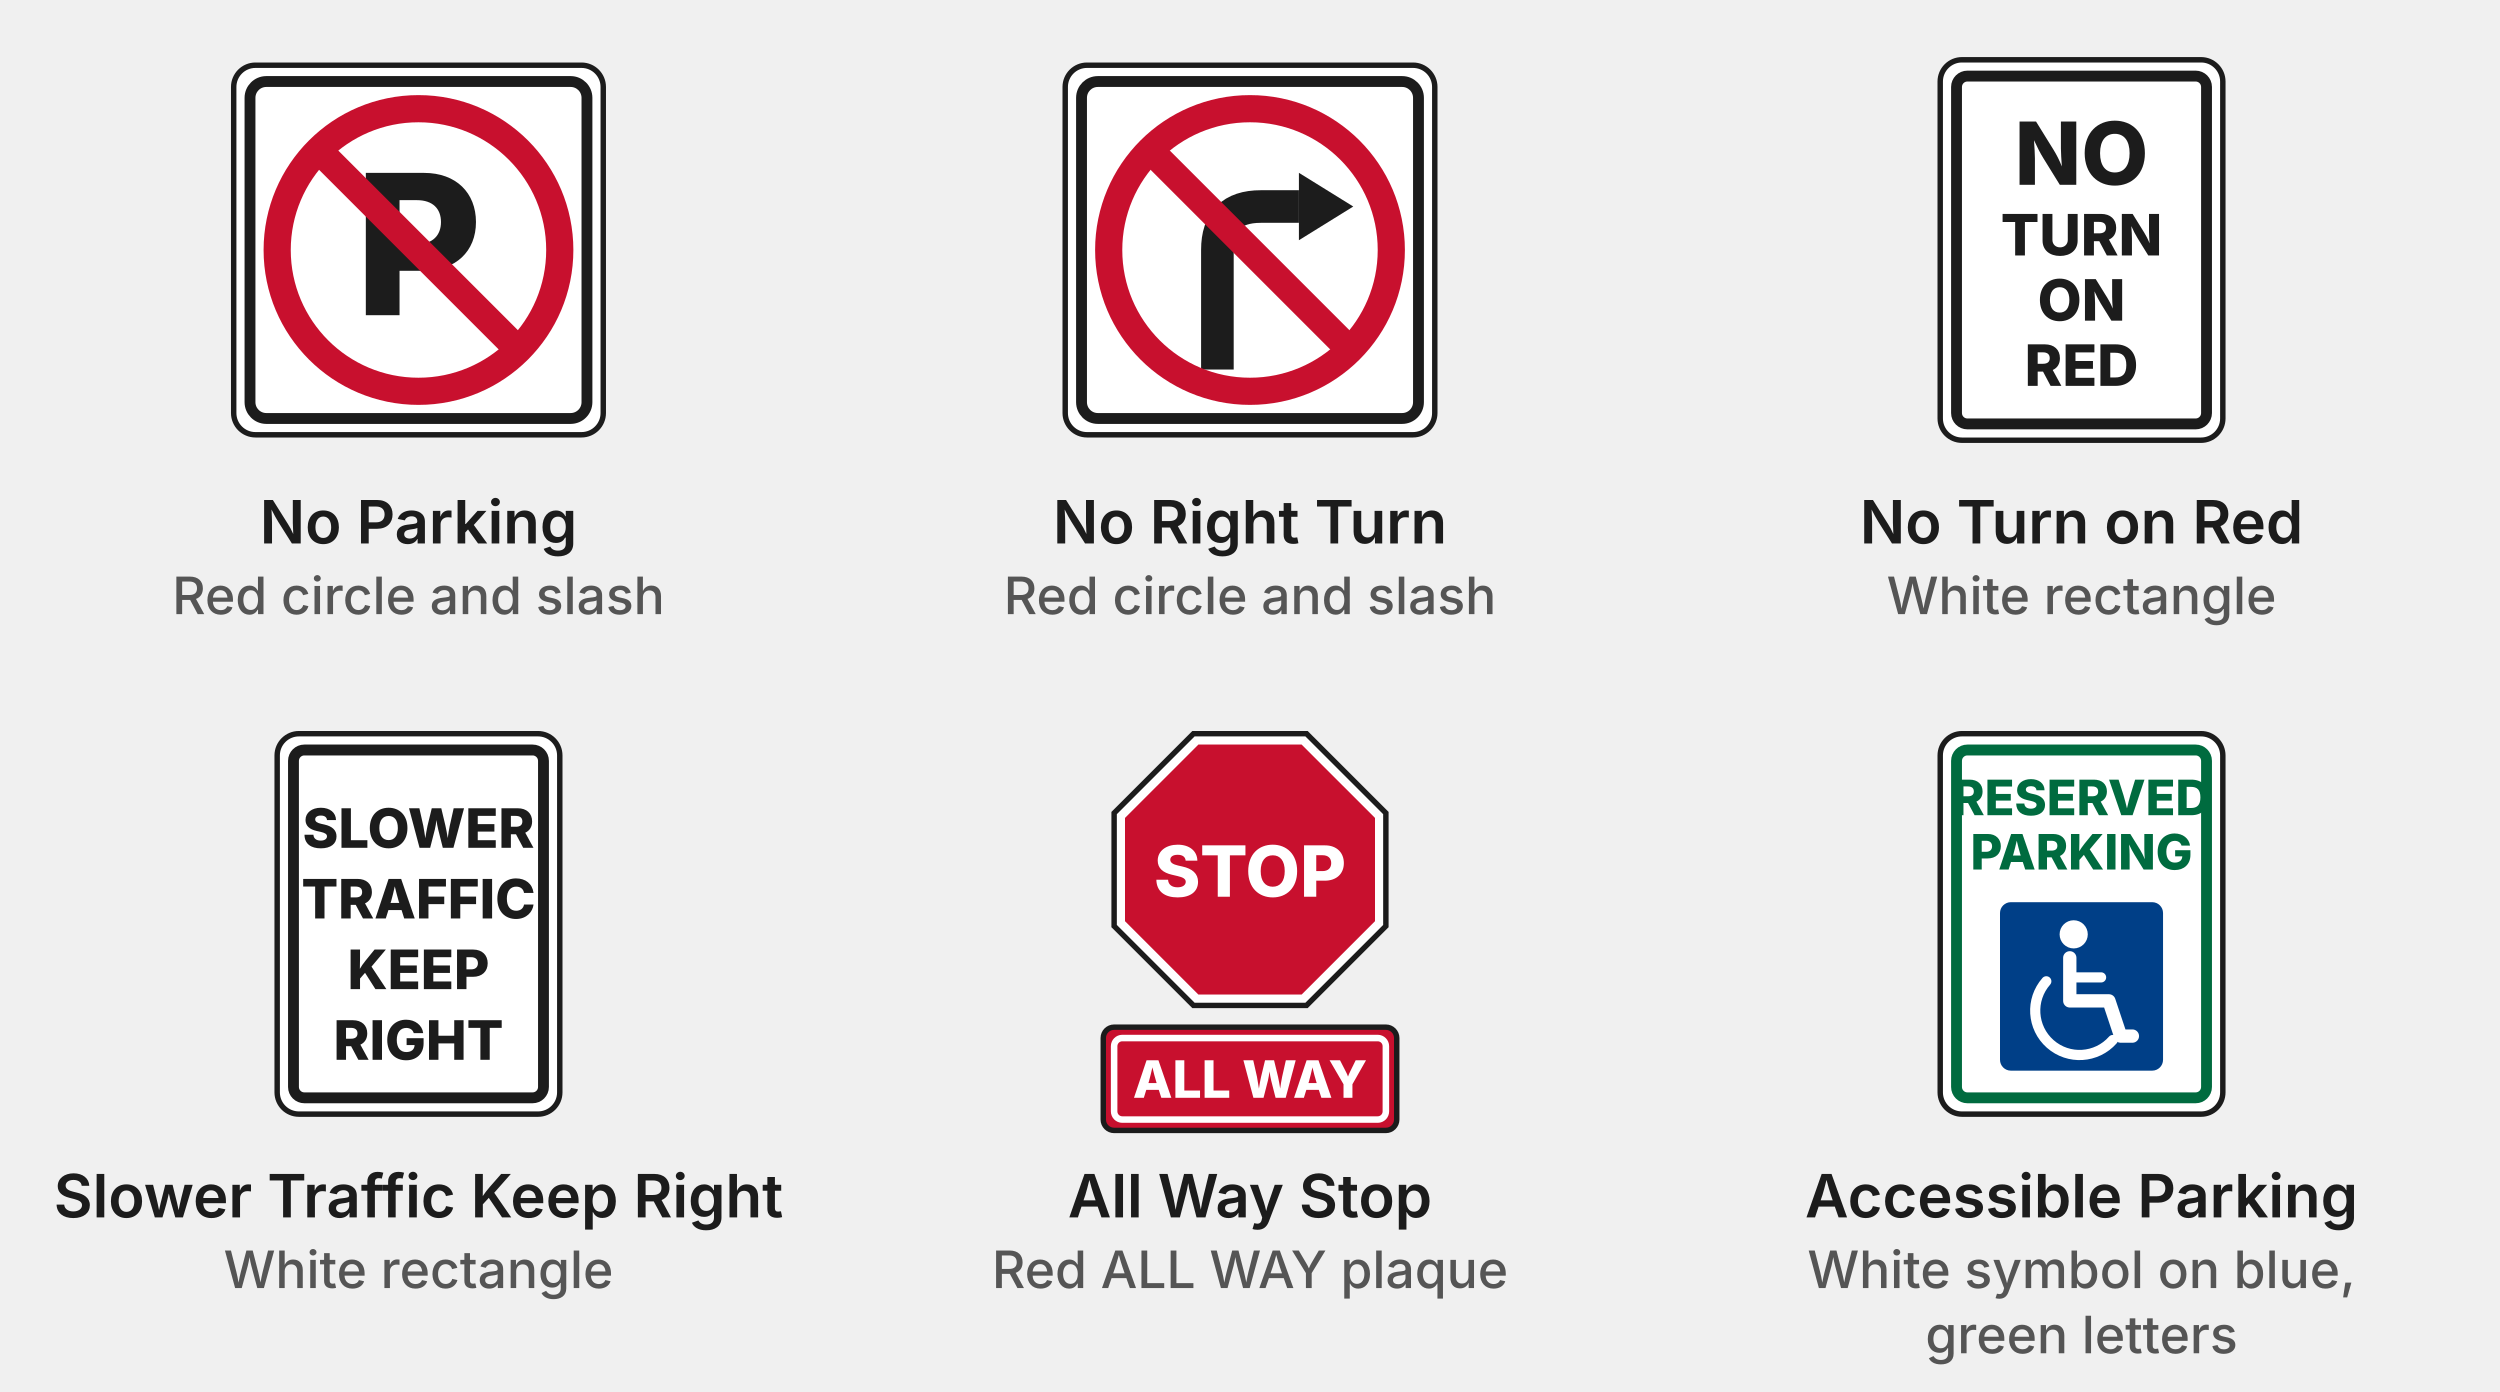
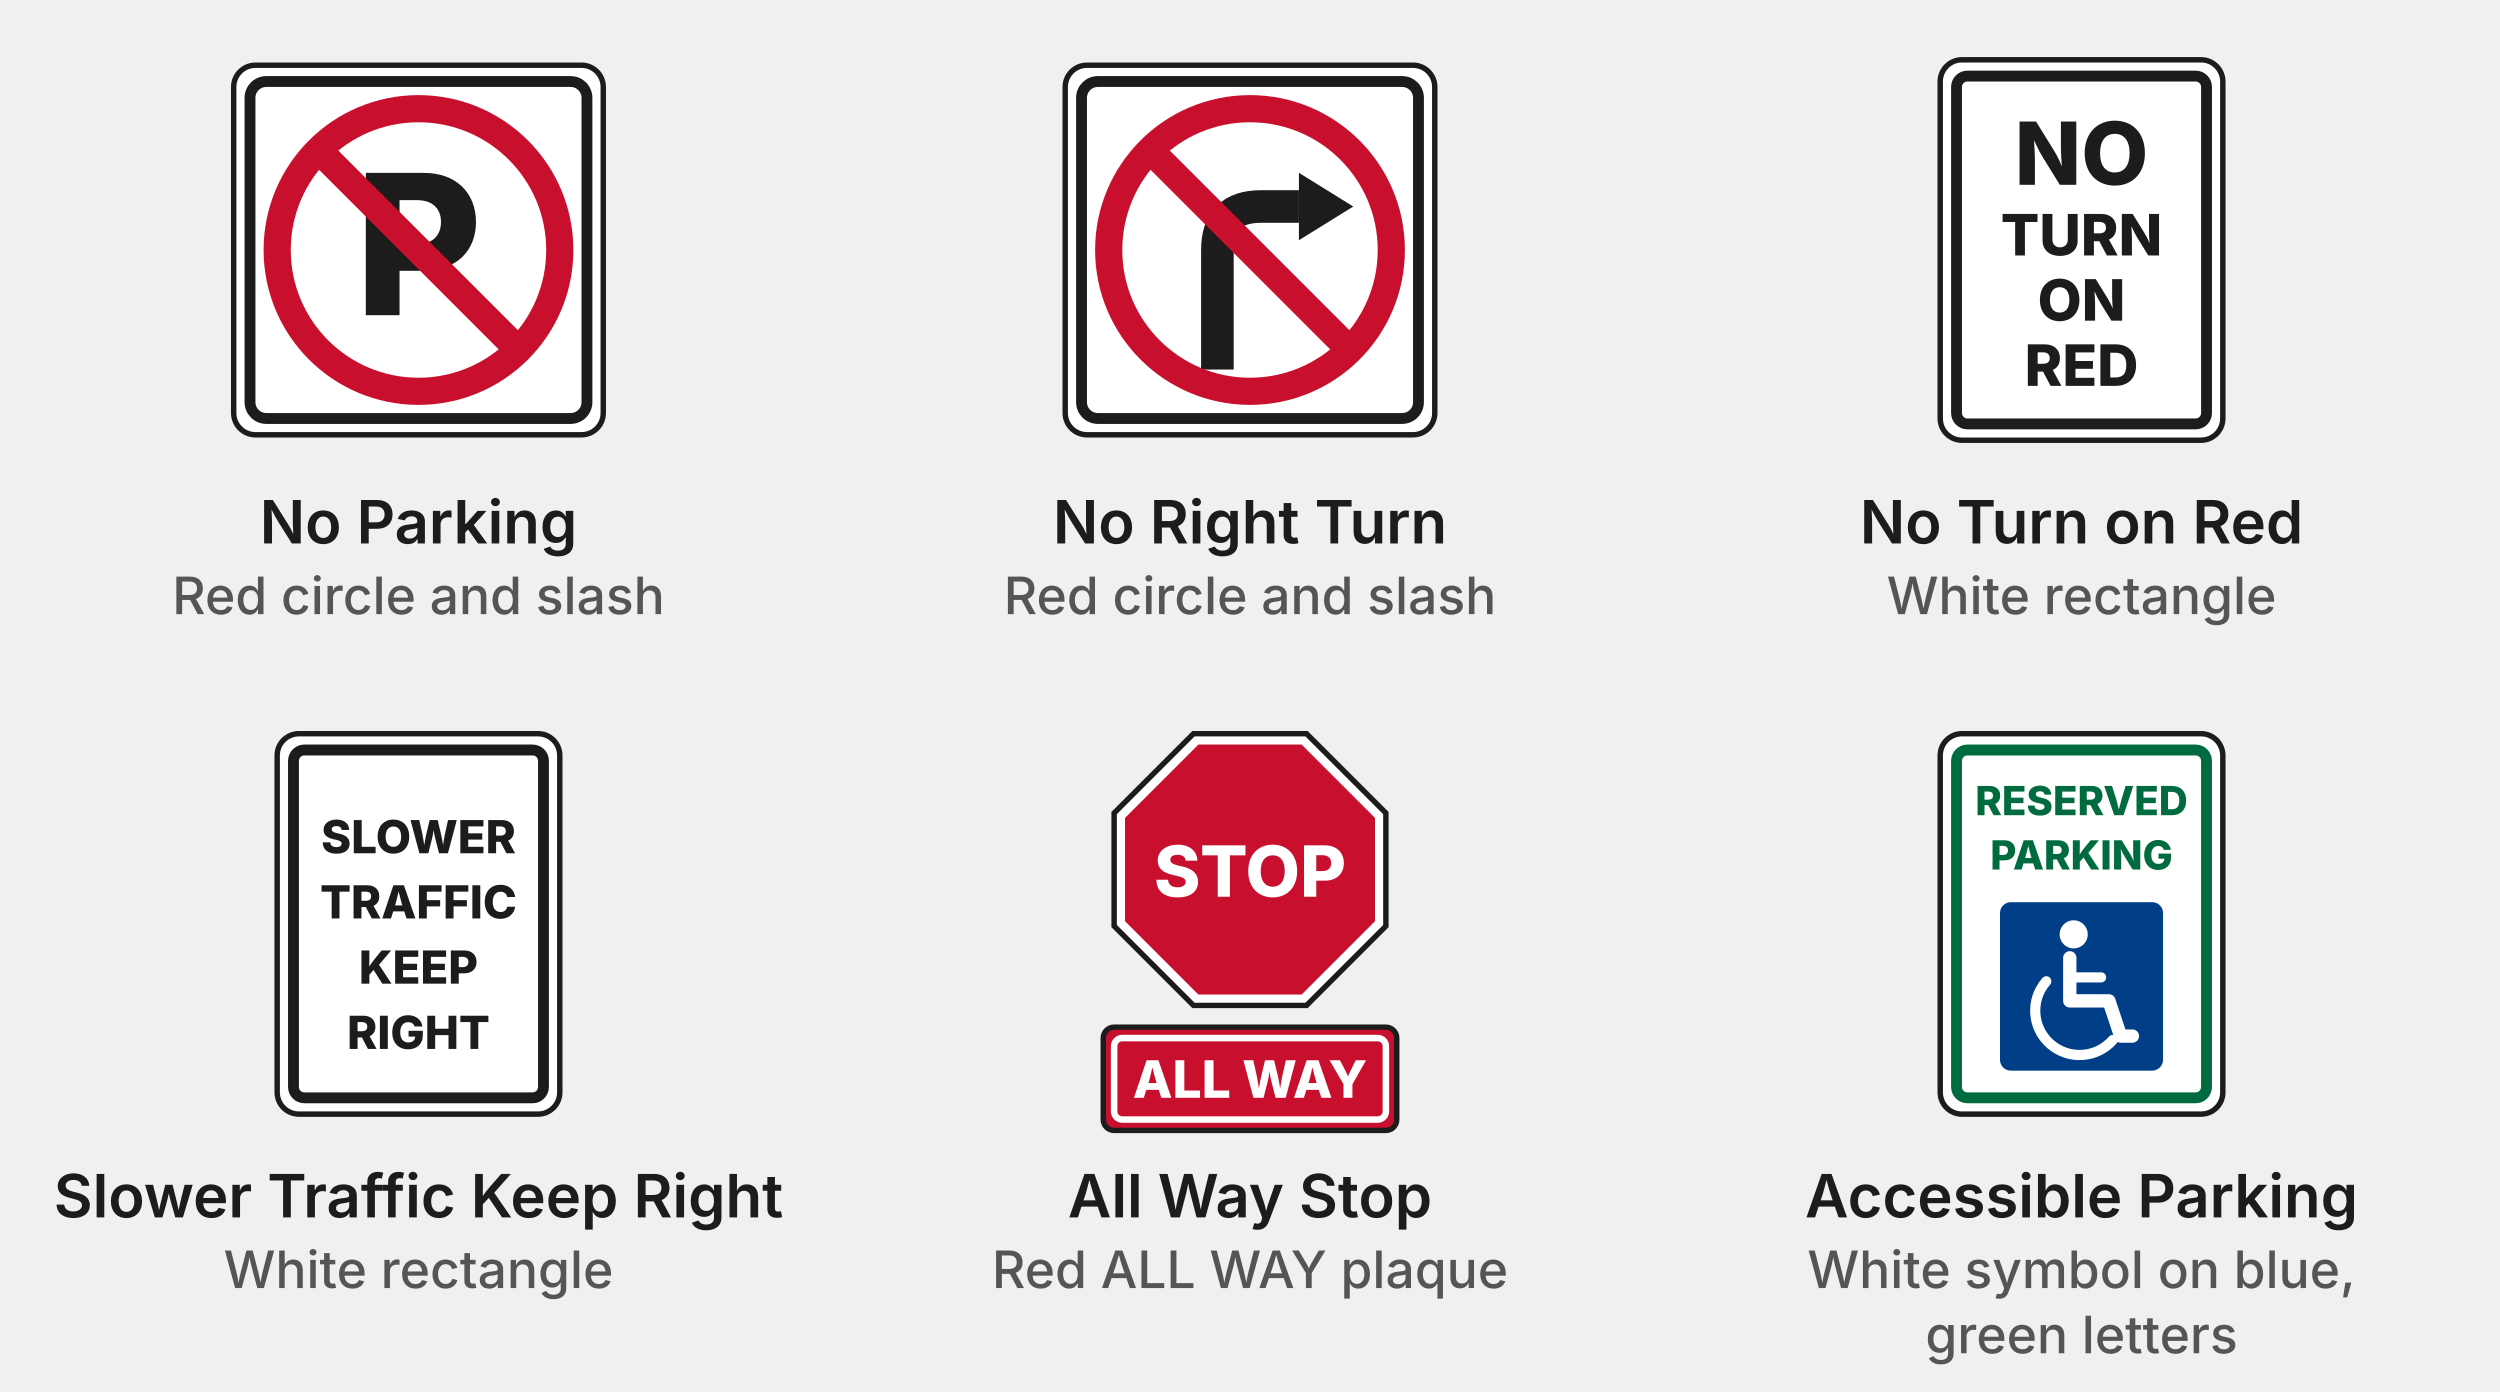
<svg xmlns="http://www.w3.org/2000/svg" viewBox="0 0 460 256" font-family="Inter, Arial, sans-serif">
  <style>
    .signs_regulatory_extra_lbl { font-size: 11px; font-weight: 600; fill: #1c1c1c; text-anchor: middle; }
    .signs_regulatory_extra_sub { font-size: 9.5px; font-weight: 500; fill: #555; text-anchor: middle; }
  </style>
  <g transform="translate(77,46)">
    <rect x="-34" y="-34" width="68" height="68" rx="4" fill="#fff" stroke="#1c1c1c" stroke-width="1" />
    <rect x="-31" y="-31" width="62" height="62" rx="3" fill="none" stroke="#1c1c1c" stroke-width="2" />
    <text x="0" y="12" font-size="36" font-weight="800" fill="#1c1c1c" text-anchor="middle">P</text>
    <circle r="26" fill="none" stroke="#C8102E" stroke-width="5" />
    <line x1="-18.4" y1="-18.4" x2="18.4" y2="18.4" stroke="#C8102E" stroke-width="5" />
  </g>
  <text class="signs_regulatory_extra_lbl" x="77" y="100">No Parking</text>
  <text class="signs_regulatory_extra_sub" x="77" y="113">Red circle and slash</text>
  <g transform="translate(230,46)">
    <rect x="-34" y="-34" width="68" height="68" rx="4" fill="#fff" stroke="#1c1c1c" stroke-width="1" />
    <rect x="-31" y="-31" width="62" height="62" rx="3" fill="none" stroke="#1c1c1c" stroke-width="2" />
    <path d="M-6,22 L-6,0 Q-6,-8 2,-8 L9,-8" fill="none" stroke="#1c1c1c" stroke-width="6" />
    <polygon points="19.0,-8.0 9.0,-1.8 9.0,-14.2" fill="#1c1c1c" />
    <circle r="26" fill="none" stroke="#C8102E" stroke-width="5" />
    <line x1="-18.4" y1="-18.4" x2="18.4" y2="18.4" stroke="#C8102E" stroke-width="5" />
  </g>
  <text class="signs_regulatory_extra_lbl" x="230" y="100">No Right Turn</text>
  <text class="signs_regulatory_extra_sub" x="230" y="113">Red circle and slash</text>
  <g transform="translate(383,46)">
    <rect x="-26.0" y="-35.0" width="52" height="70" rx="4" fill="#fff" stroke="#1c1c1c" stroke-width="1" />
    <rect x="-23.0" y="-32.0" width="46" height="64" rx="2" fill="none" stroke="#1c1c1c" stroke-width="2" />
    <text x="0" y="-12" font-size="16" font-weight="800" fill="#1c1c1c" text-anchor="middle">NO</text>
    <text x="0" y="1" font-size="10.5" font-weight="800" fill="#1c1c1c" text-anchor="middle">TURN</text>
    <text x="0" y="13" font-size="10.5" font-weight="800" fill="#1c1c1c" text-anchor="middle">ON</text>
    <text x="0" y="25" font-size="10.5" font-weight="800" fill="#1c1c1c" text-anchor="middle">RED</text>
  </g>
  <text class="signs_regulatory_extra_lbl" x="383" y="100">No Turn on Red</text>
  <text class="signs_regulatory_extra_sub" x="383" y="113">White rectangle</text>
  <g transform="translate(77,170)">
    <rect x="-26.0" y="-35.0" width="52" height="70" rx="4" fill="#fff" stroke="#1c1c1c" stroke-width="1" />
    <rect x="-23.0" y="-32.0" width="46" height="64" rx="2" fill="none" stroke="#1c1c1c" stroke-width="2" />
-     <text x="0" y="-14" font-size="10" font-weight="800" fill="#1c1c1c" text-anchor="middle">SLOWER</text>
-     <text x="0" y="-1" font-size="10" font-weight="800" fill="#1c1c1c" text-anchor="middle">TRAFFIC</text>
-     <text x="0" y="12" font-size="10" font-weight="800" fill="#1c1c1c" text-anchor="middle">KEEP</text>
-     <text x="0" y="25" font-size="10" font-weight="800" fill="#1c1c1c" text-anchor="middle">RIGHT</text>
+     <text x="0" y="-13" font-size="8.4" font-weight="800" fill="#1c1c1c" text-anchor="middle">SLOWER</text>
+     <text x="0" y="-1" font-size="8.4" font-weight="800" fill="#1c1c1c" text-anchor="middle">TRAFFIC</text>
+     <text x="0" y="11" font-size="8.4" font-weight="800" fill="#1c1c1c" text-anchor="middle">KEEP</text>
+     <text x="0" y="23" font-size="8.4" font-weight="800" fill="#1c1c1c" text-anchor="middle">RIGHT</text>
  </g>
  <text class="signs_regulatory_extra_lbl" x="77" y="224">Slower Traffic Keep Right</text>
  <text class="signs_regulatory_extra_sub" x="77" y="237">White rectangle</text>
  <g transform="translate(230,170)">
    <g transform="translate(0,-10)">
      <polygon points="-10.4,-25 10.4,-25 25,-10.4 25,10.4 10.4,25 -10.4,25 -25,10.4 -25,-10.4" fill="#fff" stroke="#1c1c1c" stroke-width="1" />
      <polygon points="-9.5,-23.0 9.5,-23.0 23.0,-9.5 23.0,9.5 9.5,23.0 -9.5,23.0 -23.0,9.5 -23.0,-9.5" fill="#C8102E" />
      <text x="0" y="5" font-size="13" font-weight="800" fill="#fff" text-anchor="middle">STOP</text>
    </g>
    <rect x="-27" y="19" width="54" height="19" rx="2" fill="#C8102E" stroke="#1c1c1c" stroke-width="1" />
    <rect x="-25" y="21" width="50" height="15" rx="1.5" fill="none" stroke="#fff" stroke-width="1.2" />
    <text x="0" y="32" font-size="9.5" font-weight="800" fill="#fff" text-anchor="middle">ALL WAY</text>
  </g>
  <text class="signs_regulatory_extra_lbl" x="230" y="224">All Way Stop</text>
  <text class="signs_regulatory_extra_sub" x="230" y="237">Red ALL WAY plaque</text>
  <g transform="translate(383,170)">
    <rect x="-26.0" y="-35.0" width="52" height="70" rx="4" fill="#fff" stroke="#1c1c1c" stroke-width="1" />
    <rect x="-23.0" y="-32.0" width="46" height="64" rx="2" fill="none" stroke="#006B3F" stroke-width="2" />
-     <text x="0" y="-20" font-size="9" font-weight="800" fill="#006B3F" text-anchor="middle">RESERVED</text>
-     <text x="0" y="-10" font-size="9" font-weight="800" fill="#006B3F" text-anchor="middle">PARKING</text>
+     <text x="0" y="-20" font-size="7.4" font-weight="800" fill="#006B3F" text-anchor="middle">RESERVED</text>
+     <text x="0" y="-10" font-size="7.4" font-weight="800" fill="#006B3F" text-anchor="middle">PARKING</text>
    <rect x="-15" y="-4" width="30" height="31" rx="2" fill="#003F87" />
    <g transform="translate(0,12) scale(0.72)">
      <circle cx="-2" cy="-14" r="3.6" fill="#fff" />
      <path d="M-3,-8 L-3,3 L7,3 L10,12 L13,12" fill="none" stroke="#fff" stroke-width="3.4" stroke-linejoin="round" stroke-linecap="round" />
      <path d="M-3,-3 L5,-3" stroke="#fff" stroke-width="2.6" stroke-linecap="round" />
      <path d="M-9,-2 A10.5,10.5 0 1 0 8,13" fill="none" stroke="#fff" stroke-width="2.6" stroke-linecap="round" />
    </g>
  </g>
  <text class="signs_regulatory_extra_lbl" x="383" y="224">Accessible Parking</text>
  <text class="signs_regulatory_extra_sub" x="383" y="237">White symbol on blue,</text>
  <text class="signs_regulatory_extra_sub" x="383" y="249">green letters</text>
</svg>
